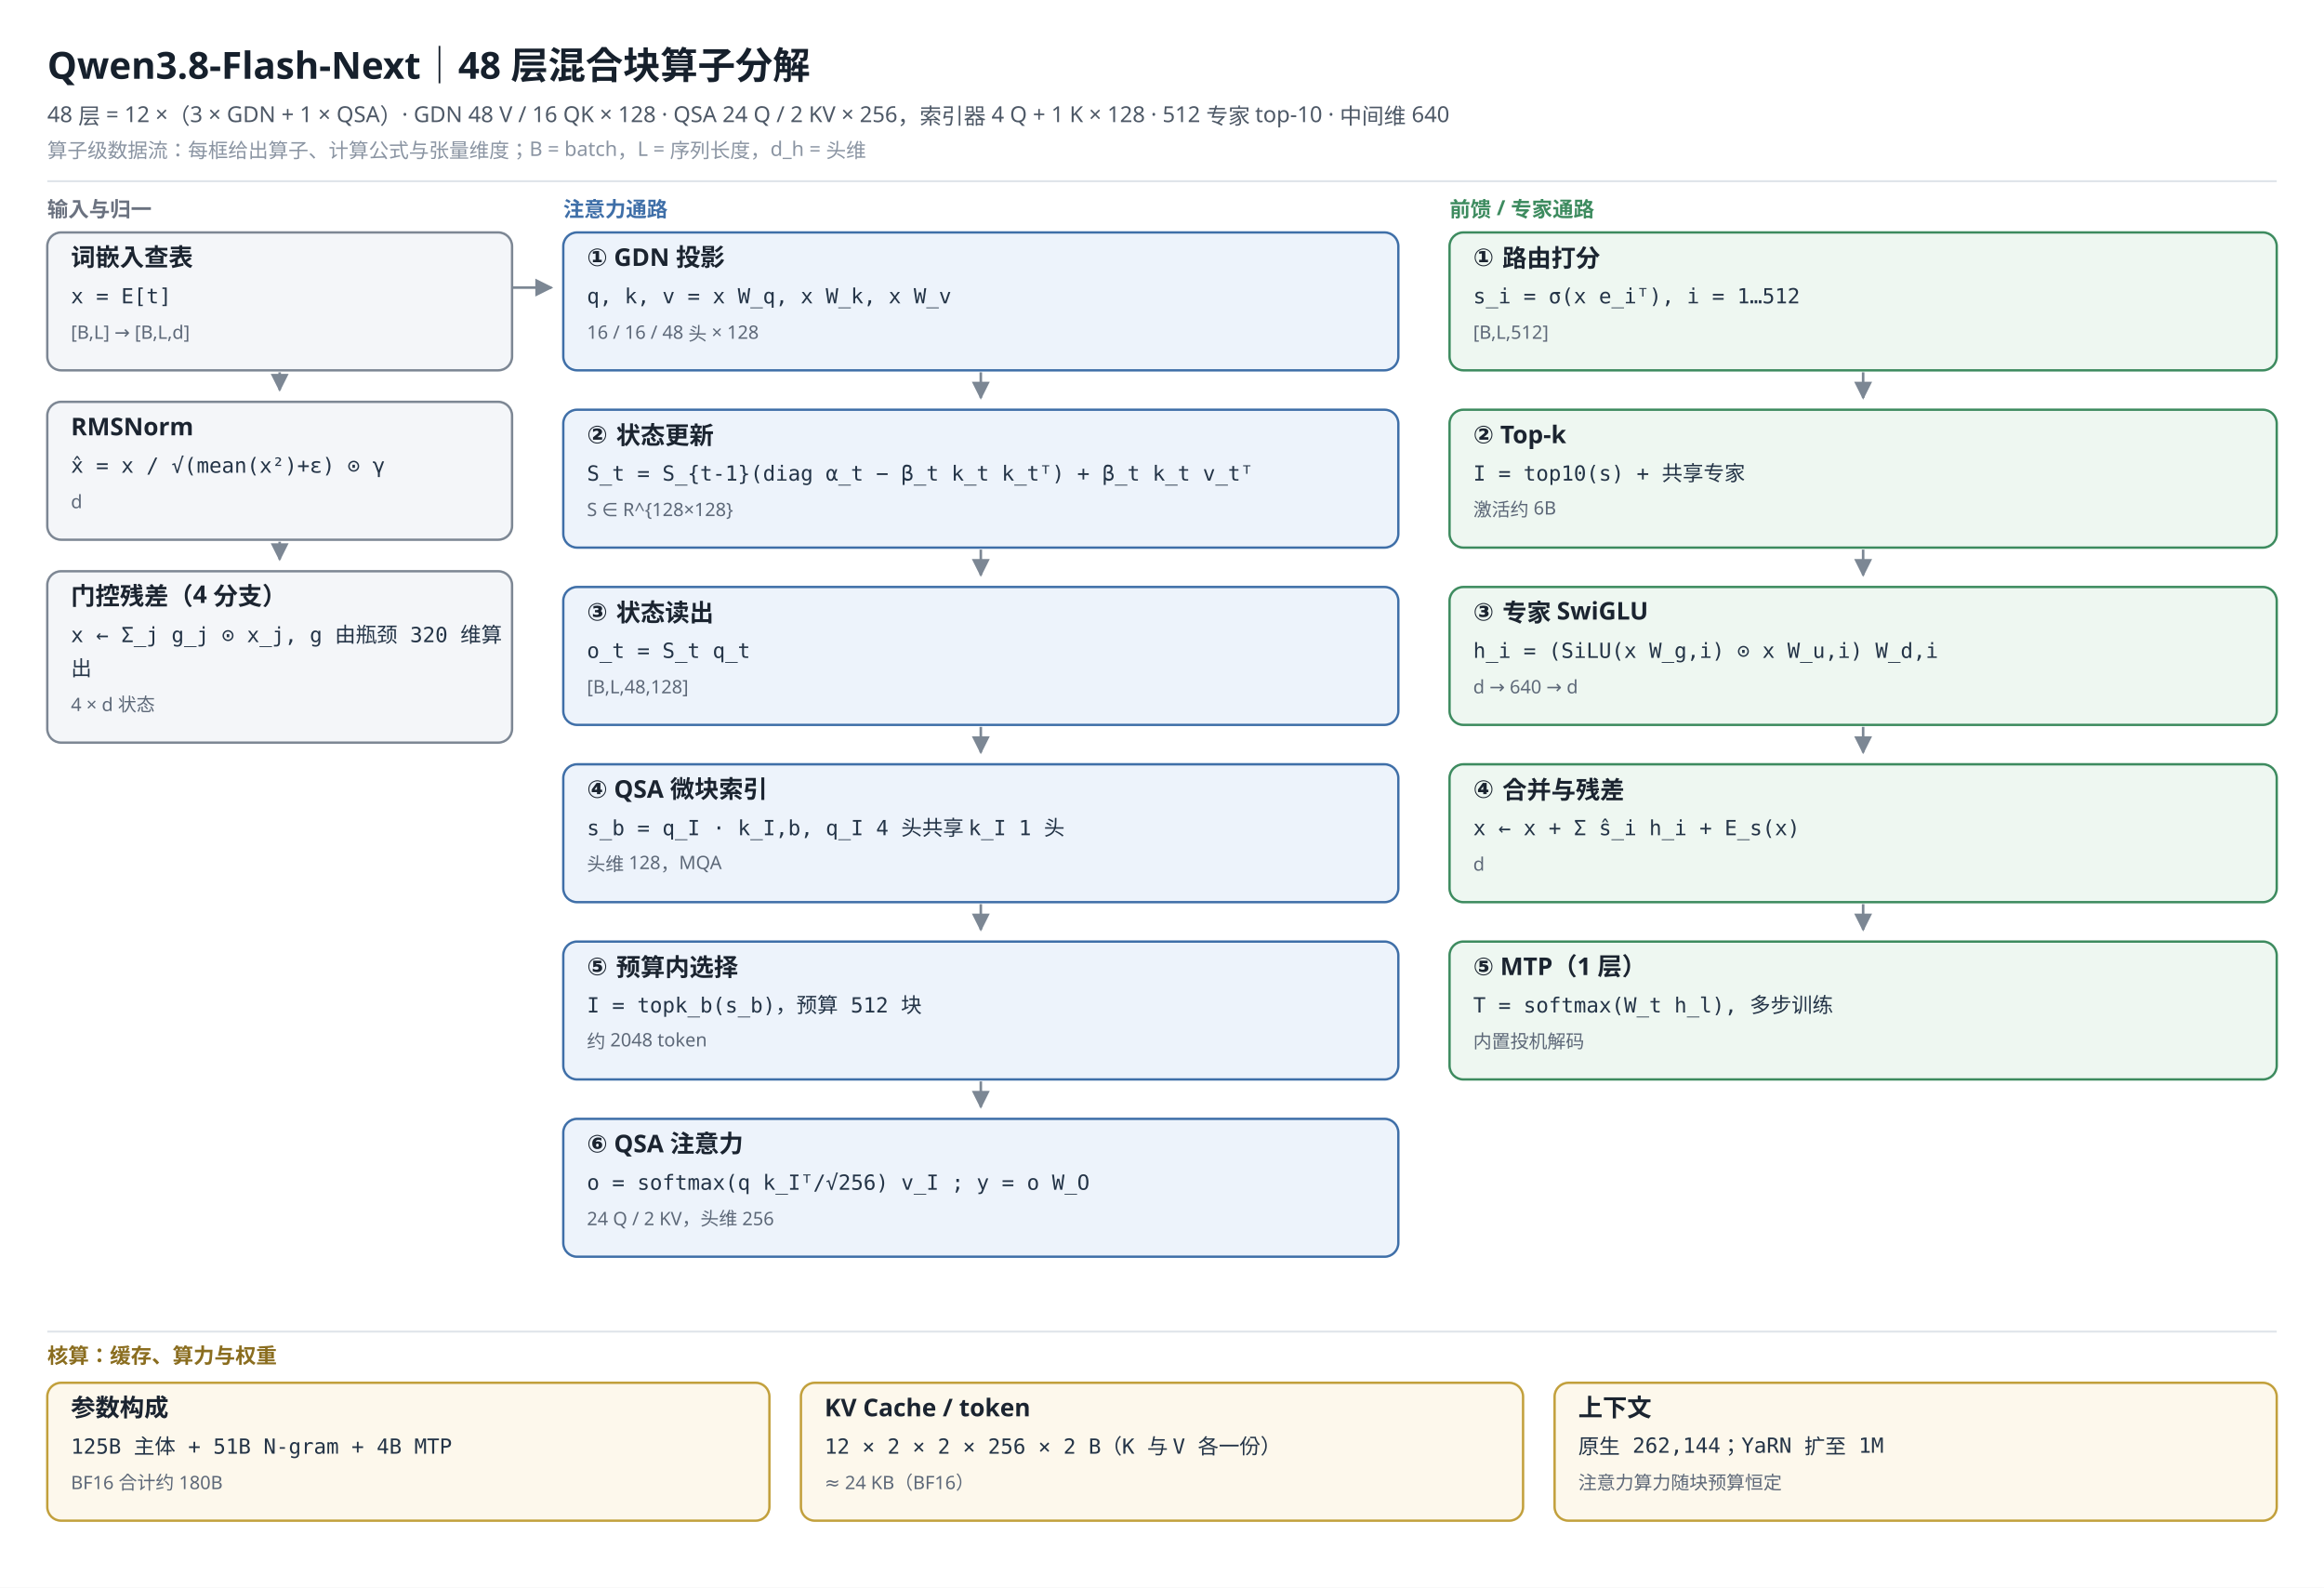
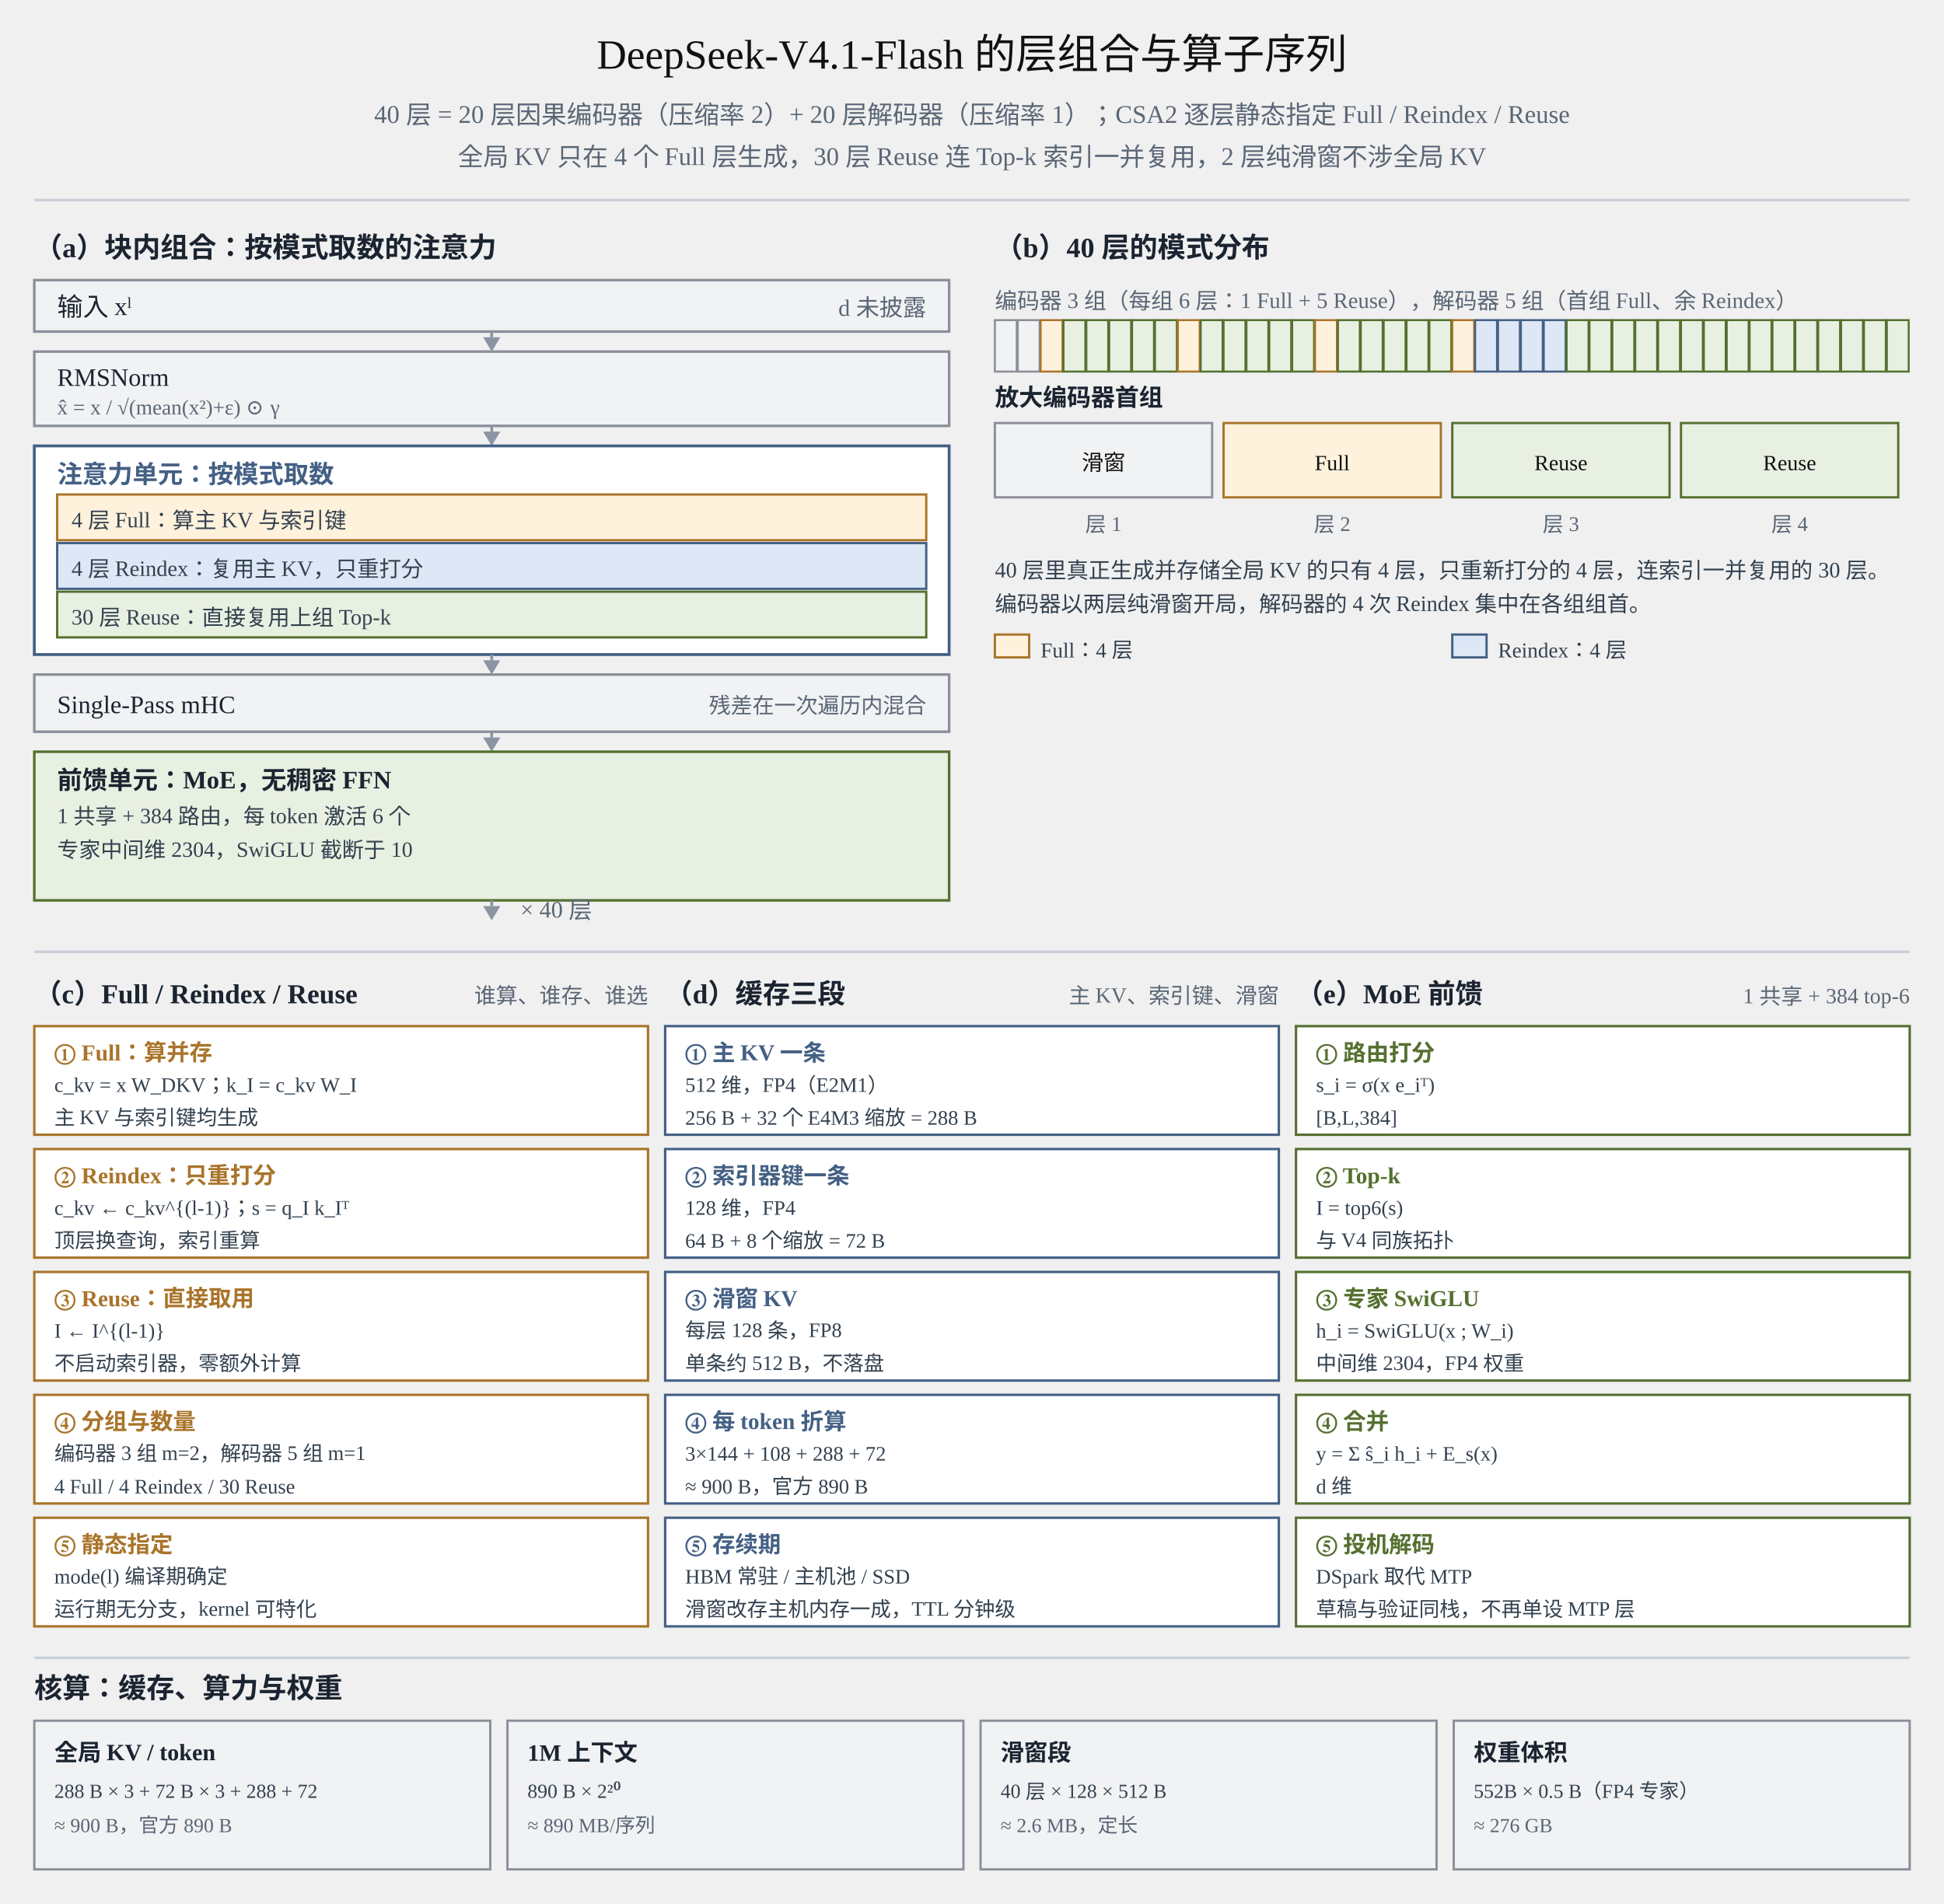
- <svg xmlns="http://www.w3.org/2000/svg" width="1180" height="806" viewBox="0 0 1180 806" font-family="Segoe UI, Microsoft YaHei, PingFang SC, sans-serif">
-   <defs>
-     <marker id="a" viewBox="0 0 10 10" refX="9" refY="5" markerWidth="7" markerHeight="7" orient="auto">
-       <path d="M0,0 L10,5 L0,10 z" fill="#7c8794" />
-     </marker>
-   </defs>
-   <rect width="1180" height="806" fill="#ffffff" />
-   <text x="24" y="40" font-size="19" font-weight="700" fill="#16202c">Qwen3.8-Flash-Next｜48 层混合块算子分解</text>
-   <text x="24" y="62" font-size="11.2" fill="#4d5866">48 层 = 12 ×（3 × GDN + 1 × QSA）· GDN 48 V / 16 QK × 128 · QSA 24 Q / 2 KV × 256，索引器 4 Q + 1 K × 128 · 512 专家 top-10 · 中间维 640</text>
-   <text x="24" y="80" font-size="10.2" fill="#8a94a2">算子级数据流：每框给出算子、计算公式与张量维度；B = batch，L = 序列长度，d_h = 头维</text>
-   <line x1="24" y1="92" x2="1156" y2="92" stroke="#dfe4ea" stroke-width="1" />
-   <text x="24" y="110" font-size="10.6" font-weight="700" fill="#6b7280">输入与归一</text>
-   <text x="286" y="110" font-size="10.6" font-weight="700" fill="#3f6fa8">注意力通路</text>
-   <text x="736" y="110" font-size="10.6" font-weight="700" fill="#3d8b5f">前馈 / 专家通路</text>
-   <rect x="24" y="118" width="236" height="70" rx="7" fill="#f4f6f9" stroke="#7d8794" stroke-width="1.2" />
-   <text x="36" y="135" font-size="12.4" font-weight="700" fill="#1b2430">词嵌入查表</text>
-   <text x="36" y="154" font-size="10.6" fill="#243447" font-family="Consolas, Cascadia Mono, monospace">x = E[t]</text>
-   <text x="36" y="172" font-size="9.4" fill="#5d6878">[B,L] → [B,L,d]</text>
-   <rect x="24" y="204" width="236" height="70" rx="7" fill="#f4f6f9" stroke="#7d8794" stroke-width="1.2" />
-   <text x="36" y="221" font-size="12.4" font-weight="700" fill="#1b2430">RMSNorm</text>
-   <text x="36" y="240" font-size="10.6" fill="#243447" font-family="Consolas, Cascadia Mono, monospace">x̂ = x / √(mean(x²)+ε) ⊙ γ</text>
-   <text x="36" y="258" font-size="9.4" fill="#5d6878">d</text>
-   <rect x="24" y="290" width="236" height="87" rx="7" fill="#f4f6f9" stroke="#7d8794" stroke-width="1.2" />
-   <text x="36" y="307" font-size="12.4" font-weight="700" fill="#1b2430">门控残差（4 分支）</text>
-   <text x="36" y="326" font-size="10.6" fill="#243447" font-family="Consolas, Cascadia Mono, monospace">x ← Σ_j g_j ⊙ x_j,  g 由瓶颈 320 维算</text>
-   <text x="36" y="343" font-size="10.6" fill="#243447" font-family="Consolas, Cascadia Mono, monospace">出</text>
-   <text x="36" y="361" font-size="9.4" fill="#5d6878">4 × d 状态</text>
-   <rect x="286" y="118" width="424" height="70" rx="7" fill="#edf3fb" stroke="#3f6fa8" stroke-width="1.2" />
-   <text x="298" y="135" font-size="12.4" font-weight="700" fill="#1b2430">① GDN 投影</text>
-   <text x="298" y="154" font-size="10.6" fill="#243447" font-family="Consolas, Cascadia Mono, monospace">q, k, v = x W_q, x W_k, x W_v</text>
-   <text x="298" y="172" font-size="9.4" fill="#5d6878">16 / 16 / 48 头 × 128</text>
-   <rect x="286" y="208" width="424" height="70" rx="7" fill="#edf3fb" stroke="#3f6fa8" stroke-width="1.2" />
-   <text x="298" y="225" font-size="12.4" font-weight="700" fill="#1b2430">② 状态更新</text>
-   <text x="298" y="244" font-size="10.6" fill="#243447" font-family="Consolas, Cascadia Mono, monospace">S_t = S_{t-1}(diag α_t − β_t k_t k_tᵀ) + β_t k_t v_tᵀ</text>
-   <text x="298" y="262" font-size="9.4" fill="#5d6878">S ∈ R^{128×128}</text>
-   <rect x="286" y="298" width="424" height="70" rx="7" fill="#edf3fb" stroke="#3f6fa8" stroke-width="1.2" />
-   <text x="298" y="315" font-size="12.4" font-weight="700" fill="#1b2430">③ 状态读出</text>
-   <text x="298" y="334" font-size="10.6" fill="#243447" font-family="Consolas, Cascadia Mono, monospace">o_t = S_t q_t</text>
-   <text x="298" y="352" font-size="9.4" fill="#5d6878">[B,L,48,128]</text>
-   <rect x="286" y="388" width="424" height="70" rx="7" fill="#edf3fb" stroke="#3f6fa8" stroke-width="1.2" />
-   <text x="298" y="405" font-size="12.4" font-weight="700" fill="#1b2430">④ QSA 微块索引</text>
-   <text x="298" y="424" font-size="10.6" fill="#243447" font-family="Consolas, Cascadia Mono, monospace">s_b = q_I · k_I,b,  q_I 4 头共享 k_I 1 头</text>
-   <text x="298" y="442" font-size="9.4" fill="#5d6878">头维 128，MQA</text>
-   <rect x="286" y="478" width="424" height="70" rx="7" fill="#edf3fb" stroke="#3f6fa8" stroke-width="1.2" />
-   <text x="298" y="495" font-size="12.4" font-weight="700" fill="#1b2430">⑤ 预算内选择</text>
-   <text x="298" y="514" font-size="10.6" fill="#243447" font-family="Consolas, Cascadia Mono, monospace">I = topk_b(s_b)，预算 512 块</text>
-   <text x="298" y="532" font-size="9.4" fill="#5d6878">约 2048 token</text>
-   <rect x="286" y="568" width="424" height="70" rx="7" fill="#edf3fb" stroke="#3f6fa8" stroke-width="1.2" />
-   <text x="298" y="585" font-size="12.4" font-weight="700" fill="#1b2430">⑥ QSA 注意力</text>
-   <text x="298" y="604" font-size="10.6" fill="#243447" font-family="Consolas, Cascadia Mono, monospace">o = softmax(q k_Iᵀ/√256) v_I ;  y = o W_O</text>
-   <text x="298" y="622" font-size="9.4" fill="#5d6878">24 Q / 2 KV，头维 256</text>
-   <rect x="736" y="118" width="420" height="70" rx="7" fill="#eef7f1" stroke="#3d8b5f" stroke-width="1.2" />
-   <text x="748" y="135" font-size="12.4" font-weight="700" fill="#1b2430">① 路由打分</text>
-   <text x="748" y="154" font-size="10.6" fill="#243447" font-family="Consolas, Cascadia Mono, monospace">s_i = σ(x e_iᵀ),  i = 1…512</text>
-   <text x="748" y="172" font-size="9.4" fill="#5d6878">[B,L,512]</text>
-   <rect x="736" y="208" width="420" height="70" rx="7" fill="#eef7f1" stroke="#3d8b5f" stroke-width="1.2" />
-   <text x="748" y="225" font-size="12.4" font-weight="700" fill="#1b2430">② Top-k</text>
-   <text x="748" y="244" font-size="10.6" fill="#243447" font-family="Consolas, Cascadia Mono, monospace">I = top10(s) + 共享专家</text>
-   <text x="748" y="262" font-size="9.4" fill="#5d6878">激活约 6B</text>
-   <rect x="736" y="298" width="420" height="70" rx="7" fill="#eef7f1" stroke="#3d8b5f" stroke-width="1.2" />
-   <text x="748" y="315" font-size="12.4" font-weight="700" fill="#1b2430">③ 专家 SwiGLU</text>
-   <text x="748" y="334" font-size="10.6" fill="#243447" font-family="Consolas, Cascadia Mono, monospace">h_i = (SiLU(x W_g,i) ⊙ x W_u,i) W_d,i</text>
-   <text x="748" y="352" font-size="9.4" fill="#5d6878">d → 640 → d</text>
-   <rect x="736" y="388" width="420" height="70" rx="7" fill="#eef7f1" stroke="#3d8b5f" stroke-width="1.2" />
-   <text x="748" y="405" font-size="12.4" font-weight="700" fill="#1b2430">④ 合并与残差</text>
-   <text x="748" y="424" font-size="10.6" fill="#243447" font-family="Consolas, Cascadia Mono, monospace">x ← x + Σ ŝ_i h_i + E_s(x)</text>
-   <text x="748" y="442" font-size="9.4" fill="#5d6878">d</text>
-   <rect x="736" y="478" width="420" height="70" rx="7" fill="#eef7f1" stroke="#3d8b5f" stroke-width="1.2" />
-   <text x="748" y="495" font-size="12.4" font-weight="700" fill="#1b2430">⑤ MTP（1 层）</text>
-   <text x="748" y="514" font-size="10.6" fill="#243447" font-family="Consolas, Cascadia Mono, monospace">T = softmax(W_t h_l),  多步训练</text>
-   <text x="748" y="532" font-size="9.4" fill="#5d6878">内置投机解码</text>
-   <line x1="142.0" y1="189" x2="142.0" y2="198" stroke="#7c8794" stroke-width="1.3" marker-end="url(#a)" />
-   <line x1="142.0" y1="275" x2="142.0" y2="284" stroke="#7c8794" stroke-width="1.3" marker-end="url(#a)" />
-   <line x1="498.0" y1="189" x2="498.0" y2="202" stroke="#7c8794" stroke-width="1.3" marker-end="url(#a)" />
-   <line x1="498.0" y1="279" x2="498.0" y2="292" stroke="#7c8794" stroke-width="1.3" marker-end="url(#a)" />
-   <line x1="498.0" y1="369" x2="498.0" y2="382" stroke="#7c8794" stroke-width="1.3" marker-end="url(#a)" />
-   <line x1="498.0" y1="459" x2="498.0" y2="472" stroke="#7c8794" stroke-width="1.3" marker-end="url(#a)" />
-   <line x1="498.0" y1="549" x2="498.0" y2="562" stroke="#7c8794" stroke-width="1.3" marker-end="url(#a)" />
-   <line x1="946.0" y1="189" x2="946.0" y2="202" stroke="#7c8794" stroke-width="1.3" marker-end="url(#a)" />
-   <line x1="946.0" y1="279" x2="946.0" y2="292" stroke="#7c8794" stroke-width="1.3" marker-end="url(#a)" />
-   <line x1="946.0" y1="369" x2="946.0" y2="382" stroke="#7c8794" stroke-width="1.3" marker-end="url(#a)" />
-   <line x1="946.0" y1="459" x2="946.0" y2="472" stroke="#7c8794" stroke-width="1.3" marker-end="url(#a)" />
-   <line x1="260" y1="146" x2="280" y2="146" stroke="#7c8794" stroke-width="1.3" marker-end="url(#a)" />
-   <line x1="24" y1="676" x2="1156" y2="676" stroke="#dfe4ea" stroke-width="1" />
-   <text x="24" y="692" font-size="10.6" font-weight="700" fill="#8a6d1f">核算：缓存、算力与权重</text>
-   <rect x="24.0" y="702" width="366.667" height="70" rx="7" fill="#fdf8ec" stroke="#c2a03c" stroke-width="1.2" />
-   <text x="36.0" y="719" font-size="12.4" font-weight="700" fill="#1b2430">参数构成</text>
-   <text x="36.0" y="738" font-size="10.6" fill="#243447" font-family="Consolas, Cascadia Mono, monospace">125B 主体 + 51B N-gram + 4B MTP</text>
-   <text x="36.0" y="756" font-size="9.4" fill="#5d6878">BF16 合计约 180B</text>
-   <rect x="406.667" y="702" width="366.667" height="70" rx="7" fill="#fdf8ec" stroke="#c2a03c" stroke-width="1.2" />
-   <text x="418.667" y="719" font-size="12.4" font-weight="700" fill="#1b2430">KV Cache / token</text>
-   <text x="418.667" y="738" font-size="10.6" fill="#243447" font-family="Consolas, Cascadia Mono, monospace">12 × 2 × 2 × 256 × 2 B（K 与 V 各一份）</text>
-   <text x="418.667" y="756" font-size="9.4" fill="#5d6878">≈ 24 KB（BF16）</text>
-   <rect x="789.333" y="702" width="366.667" height="70" rx="7" fill="#fdf8ec" stroke="#c2a03c" stroke-width="1.2" />
-   <text x="801.333" y="719" font-size="12.4" font-weight="700" fill="#1b2430">上下文</text>
-   <text x="801.333" y="738" font-size="10.6" fill="#243447" font-family="Consolas, Cascadia Mono, monospace">原生 262,144；YaRN 扩至 1M</text>
-   <text x="801.333" y="756" font-size="9.4" fill="#5d6878">注意力算力随块预算恒定</text>
+ <svg xmlns="http://www.w3.org/2000/svg" width="680" height="666" viewBox="0 0 680 666" font-family="Georgia, 'Times New Roman', serif">
+   <text x="340.0" y="24" font-size="14.5" fill="#111111" text-anchor="middle">DeepSeek-V4.1-Flash 的层组合与算子序列</text>
+   <text x="340.0" y="43" font-size="8.9" fill="#5a6675" text-anchor="middle">40 层 = 20 层因果编码器（压缩率 2）+ 20 层解码器（压缩率 1）；CSA2 逐层静态指定 Full / Reindex / Reuse</text>
+   <text x="340.0" y="58" font-size="8.9" fill="#5a6675" text-anchor="middle">全局 KV 只在 4 个 Full 层生成，30 层 Reuse 连 Top-k 索引一并复用，2 层纯滑窗不涉全局 KV</text>
+   <line x1="12" y1="70" x2="668" y2="70" stroke="#c9cfd8" stroke-width="0.9" />
+   <text x="12" y="90" font-size="9.8" fill="#1b2430" font-weight="bold">（a）块内组合：按模式取数的注意力</text>
+   <text x="348" y="90" font-size="9.8" fill="#1b2430" font-weight="bold">（b）40 层的模式分布</text>
+   <g transform="translate(0,98.0)">
+     <rect x="12" y="0.0" width="320" height="18" fill="#f1f2f4" stroke="#8b8f99" stroke-width="0.9" />
+   </g>
+   <g transform="translate(0,98.0)">
+     <text x="20" y="12.5" font-size="9.0" fill="#1b2430">输入 xˡ</text>
+   </g>
+   <g transform="translate(0,98.0)">
+     <text x="324" y="12.5" font-size="8.2" fill="#5a6675" text-anchor="end">d 未披露</text>
+   </g>
+   <g transform="translate(0,98.0)">
+     <line x1="172.0" y1="18.0" x2="172.0" y2="20.0" stroke="#8a94a3" stroke-width="1" />
+     <path d="M169.0,20.0 L172.0,25.0 L175.0,20.0 z" fill="#8a94a3" />
+   </g>
+   <g transform="translate(0,98.0)">
+     <rect x="12" y="25.0" width="320" height="26" fill="#f1f2f4" stroke="#8b8f99" stroke-width="0.9" />
+   </g>
+   <g transform="translate(0,98.0)">
+     <text x="20" y="37.0" font-size="8.8" fill="#1b2430">RMSNorm</text>
+   </g>
+   <g transform="translate(0,98.0)">
+     <text x="20" y="47.0" font-size="7.4" fill="#5a6675">x̂ = x / √(mean(x²)+ε) ⊙ γ</text>
+   </g>
+   <g transform="translate(0,98.0)">
+     <line x1="172.0" y1="51.0" x2="172.0" y2="53.0" stroke="#8a94a3" stroke-width="1" />
+     <path d="M169.0,53.0 L172.0,58.0 L175.0,53.0 z" fill="#8a94a3" />
+   </g>
+   <g transform="translate(0,98.0)">
+     <rect x="12" y="58.0" width="320" height="73" fill="#ffffff" stroke="#446084" stroke-width="1.0" />
+   </g>
+   <g transform="translate(0,98.0)">
+     <text x="20" y="71.0" font-size="8.8" fill="#446084" font-weight="bold">注意力单元：按模式取数</text>
+   </g>
+   <g transform="translate(0,98.0)">
+     <rect x="20" y="75.0" width="304" height="16" fill="#fff2dc" stroke="#a9742a" stroke-width="0.8" />
+   </g>
+   <g transform="translate(0,98.0)">
+     <text x="25" y="86.5" font-size="7.7" fill="#33414f">4 层 Full：算主 KV 与索引键</text>
+   </g>
+   <g transform="translate(0,98.0)">
+     <rect x="20" y="92.0" width="304" height="16" fill="#dde7f5" stroke="#446084" stroke-width="0.8" />
+   </g>
+   <g transform="translate(0,98.0)">
+     <text x="25" y="103.5" font-size="7.7" fill="#33414f">4 层 Reindex：复用主 KV，只重打分</text>
+   </g>
+   <g transform="translate(0,98.0)">
+     <rect x="20" y="109.0" width="304" height="16" fill="#e8f0e2" stroke="#55702f" stroke-width="0.8" />
+   </g>
+   <g transform="translate(0,98.0)">
+     <text x="25" y="120.5" font-size="7.7" fill="#33414f">30 层 Reuse：直接复用上组 Top-k</text>
+   </g>
+   <g transform="translate(0,98.0)">
+     <line x1="172.0" y1="131.0" x2="172.0" y2="133.0" stroke="#8a94a3" stroke-width="1" />
+     <path d="M169.0,133.0 L172.0,138.0 L175.0,133.0 z" fill="#8a94a3" />
+   </g>
+   <g transform="translate(0,98.0)">
+     <rect x="12" y="138.0" width="320" height="20" fill="#f1f2f4" stroke="#8b8f99" stroke-width="0.9" />
+   </g>
+   <g transform="translate(0,98.0)">
+     <text x="20" y="151.5" font-size="8.8" fill="#1b2430">Single-Pass mHC</text>
+   </g>
+   <g transform="translate(0,98.0)">
+     <text x="324" y="151.5" font-size="7.6" fill="#5a6675" text-anchor="end">残差在一次遍历内混合</text>
+   </g>
+   <g transform="translate(0,98.0)">
+     <line x1="172.0" y1="158.0" x2="172.0" y2="160.0" stroke="#8a94a3" stroke-width="1" />
+     <path d="M169.0,160.0 L172.0,165.0 L175.0,160.0 z" fill="#8a94a3" />
+   </g>
+   <g transform="translate(0,98.0)">
+     <rect x="12" y="165.0" width="320" height="52" fill="#e8f0e2" stroke="#55702f" stroke-width="0.9" />
+   </g>
+   <g transform="translate(0,98.0)">
+     <text x="20" y="178.0" font-size="8.8" fill="#1b2430" font-weight="bold">前馈单元：MoE，无稠密 FFN</text>
+   </g>
+   <g transform="translate(0,98.0)">
+     <text x="20" y="190.0" font-size="7.6" fill="#33414f">1 共享 + 384 路由，每 token 激活 6 个</text>
+   </g>
+   <g transform="translate(0,98.0)">
+     <text x="20" y="202.0" font-size="7.6" fill="#33414f">专家中间维 2304，SwiGLU 截断于 10</text>
+   </g>
+   <g transform="translate(0,98.0)">
+     <line x1="172.0" y1="217.0" x2="172.0" y2="219.0" stroke="#8a94a3" stroke-width="1" />
+     <path d="M169.0,219.0 L172.0,224.0 L175.0,219.0 z" fill="#8a94a3" />
+   </g>
+   <g transform="translate(0,98.0)">
+     <text x="182.0" y="223.0" font-size="8.2" fill="#5a6675">× 40 层</text>
+   </g>
+   <g transform="translate(0,98.0)">
+     <text x="348" y="10.0" font-size="7.8" fill="#5a6675">编码器 3 组（每组 6 层：1 Full + 5 Reuse），解码器 5 组（首组 Full、余 Reindex）</text>
+   </g>
+   <g transform="translate(0,98.0)">
+     <rect x="348.0" y="14.0" width="7.65" height="18" fill="#f1f2f4" stroke="#8b8f99" stroke-width="0.7" />
+   </g>
+   <g transform="translate(0,98.0)">
+     <rect x="356.0" y="14.0" width="7.65" height="18" fill="#f1f2f4" stroke="#8b8f99" stroke-width="0.7" />
+   </g>
+   <g transform="translate(0,98.0)">
+     <rect x="364.0" y="14.0" width="7.65" height="18" fill="#fff2dc" stroke="#a9742a" stroke-width="0.7" />
+   </g>
+   <g transform="translate(0,98.0)">
+     <rect x="372.0" y="14.0" width="7.65" height="18" fill="#e8f0e2" stroke="#55702f" stroke-width="0.7" />
+   </g>
+   <g transform="translate(0,98.0)">
+     <rect x="380.0" y="14.0" width="7.65" height="18" fill="#e8f0e2" stroke="#55702f" stroke-width="0.7" />
+   </g>
+   <g transform="translate(0,98.0)">
+     <rect x="388.0" y="14.0" width="7.65" height="18" fill="#e8f0e2" stroke="#55702f" stroke-width="0.7" />
+   </g>
+   <g transform="translate(0,98.0)">
+     <rect x="396.0" y="14.0" width="7.65" height="18" fill="#e8f0e2" stroke="#55702f" stroke-width="0.7" />
+   </g>
+   <g transform="translate(0,98.0)">
+     <rect x="404.0" y="14.0" width="7.65" height="18" fill="#e8f0e2" stroke="#55702f" stroke-width="0.7" />
+   </g>
+   <g transform="translate(0,98.0)">
+     <rect x="412.0" y="14.0" width="7.65" height="18" fill="#fff2dc" stroke="#a9742a" stroke-width="0.7" />
+   </g>
+   <g transform="translate(0,98.0)">
+     <rect x="420.0" y="14.0" width="7.65" height="18" fill="#e8f0e2" stroke="#55702f" stroke-width="0.7" />
+   </g>
+   <g transform="translate(0,98.0)">
+     <rect x="428.0" y="14.0" width="7.65" height="18" fill="#e8f0e2" stroke="#55702f" stroke-width="0.7" />
+   </g>
+   <g transform="translate(0,98.0)">
+     <rect x="436.0" y="14.0" width="7.65" height="18" fill="#e8f0e2" stroke="#55702f" stroke-width="0.7" />
+   </g>
+   <g transform="translate(0,98.0)">
+     <rect x="444.0" y="14.0" width="7.65" height="18" fill="#e8f0e2" stroke="#55702f" stroke-width="0.7" />
+   </g>
+   <g transform="translate(0,98.0)">
+     <rect x="452.0" y="14.0" width="7.65" height="18" fill="#e8f0e2" stroke="#55702f" stroke-width="0.7" />
+   </g>
+   <g transform="translate(0,98.0)">
+     <rect x="460.0" y="14.0" width="7.65" height="18" fill="#fff2dc" stroke="#a9742a" stroke-width="0.7" />
+   </g>
+   <g transform="translate(0,98.0)">
+     <rect x="468.0" y="14.0" width="7.65" height="18" fill="#e8f0e2" stroke="#55702f" stroke-width="0.7" />
+   </g>
+   <g transform="translate(0,98.0)">
+     <rect x="476.0" y="14.0" width="7.65" height="18" fill="#e8f0e2" stroke="#55702f" stroke-width="0.7" />
+   </g>
+   <g transform="translate(0,98.0)">
+     <rect x="484.0" y="14.0" width="7.65" height="18" fill="#e8f0e2" stroke="#55702f" stroke-width="0.7" />
+   </g>
+   <g transform="translate(0,98.0)">
+     <rect x="492.0" y="14.0" width="7.65" height="18" fill="#e8f0e2" stroke="#55702f" stroke-width="0.7" />
+   </g>
+   <g transform="translate(0,98.0)">
+     <rect x="500.0" y="14.0" width="7.65" height="18" fill="#e8f0e2" stroke="#55702f" stroke-width="0.7" />
+   </g>
+   <g transform="translate(0,98.0)">
+     <rect x="508.0" y="14.0" width="7.65" height="18" fill="#fff2dc" stroke="#a9742a" stroke-width="0.7" />
+   </g>
+   <g transform="translate(0,98.0)">
+     <rect x="516.0" y="14.0" width="7.65" height="18" fill="#dde7f5" stroke="#446084" stroke-width="0.7" />
+   </g>
+   <g transform="translate(0,98.0)">
+     <rect x="524.0" y="14.0" width="7.65" height="18" fill="#dde7f5" stroke="#446084" stroke-width="0.7" />
+   </g>
+   <g transform="translate(0,98.0)">
+     <rect x="532.0" y="14.0" width="7.65" height="18" fill="#dde7f5" stroke="#446084" stroke-width="0.7" />
+   </g>
+   <g transform="translate(0,98.0)">
+     <rect x="540.0" y="14.0" width="7.65" height="18" fill="#dde7f5" stroke="#446084" stroke-width="0.7" />
+   </g>
+   <g transform="translate(0,98.0)">
+     <rect x="548.0" y="14.0" width="7.65" height="18" fill="#e8f0e2" stroke="#55702f" stroke-width="0.7" />
+   </g>
+   <g transform="translate(0,98.0)">
+     <rect x="556.0" y="14.0" width="7.65" height="18" fill="#e8f0e2" stroke="#55702f" stroke-width="0.7" />
+   </g>
+   <g transform="translate(0,98.0)">
+     <rect x="564.0" y="14.0" width="7.65" height="18" fill="#e8f0e2" stroke="#55702f" stroke-width="0.7" />
+   </g>
+   <g transform="translate(0,98.0)">
+     <rect x="572.0" y="14.0" width="7.65" height="18" fill="#e8f0e2" stroke="#55702f" stroke-width="0.7" />
+   </g>
+   <g transform="translate(0,98.0)">
+     <rect x="580.0" y="14.0" width="7.65" height="18" fill="#e8f0e2" stroke="#55702f" stroke-width="0.7" />
+   </g>
+   <g transform="translate(0,98.0)">
+     <rect x="588.0" y="14.0" width="7.65" height="18" fill="#e8f0e2" stroke="#55702f" stroke-width="0.7" />
+   </g>
+   <g transform="translate(0,98.0)">
+     <rect x="596.0" y="14.0" width="7.65" height="18" fill="#e8f0e2" stroke="#55702f" stroke-width="0.7" />
+   </g>
+   <g transform="translate(0,98.0)">
+     <rect x="604.0" y="14.0" width="7.65" height="18" fill="#e8f0e2" stroke="#55702f" stroke-width="0.7" />
+   </g>
+   <g transform="translate(0,98.0)">
+     <rect x="612.0" y="14.0" width="7.65" height="18" fill="#e8f0e2" stroke="#55702f" stroke-width="0.7" />
+   </g>
+   <g transform="translate(0,98.0)">
+     <rect x="620.0" y="14.0" width="7.65" height="18" fill="#e8f0e2" stroke="#55702f" stroke-width="0.7" />
+   </g>
+   <g transform="translate(0,98.0)">
+     <rect x="628.0" y="14.0" width="7.65" height="18" fill="#e8f0e2" stroke="#55702f" stroke-width="0.7" />
+   </g>
+   <g transform="translate(0,98.0)">
+     <rect x="636.0" y="14.0" width="7.65" height="18" fill="#e8f0e2" stroke="#55702f" stroke-width="0.7" />
+   </g>
+   <g transform="translate(0,98.0)">
+     <rect x="644.0" y="14.0" width="7.65" height="18" fill="#e8f0e2" stroke="#55702f" stroke-width="0.7" />
+   </g>
+   <g transform="translate(0,98.0)">
+     <rect x="652.0" y="14.0" width="7.65" height="18" fill="#e8f0e2" stroke="#55702f" stroke-width="0.7" />
+   </g>
+   <g transform="translate(0,98.0)">
+     <rect x="660.0" y="14.0" width="7.65" height="18" fill="#e8f0e2" stroke="#55702f" stroke-width="0.7" />
+   </g>
+   <g transform="translate(0,98.0)">
+     <text x="348" y="44.0" font-size="8.4" fill="#1b2430" font-weight="bold">放大编码器首组</text>
+   </g>
+   <g transform="translate(0,98.0)">
+     <rect x="348.0" y="50.0" width="76.0" height="26" fill="#f1f2f4" stroke="#8b8f99" stroke-width="0.8" />
+   </g>
+   <g transform="translate(0,98.0)">
+     <text x="386.0" y="66.5" font-size="7.6" fill="#111111" text-anchor="middle">滑窗</text>
+   </g>
+   <g transform="translate(0,98.0)">
+     <text x="386.0" y="88.0" font-size="7.3" fill="#5a6675" text-anchor="middle">层 1</text>
+   </g>
+   <g transform="translate(0,98.0)">
+     <rect x="428.0" y="50.0" width="76.0" height="26" fill="#fff2dc" stroke="#a9742a" stroke-width="0.8" />
+   </g>
+   <g transform="translate(0,98.0)">
+     <text x="466.0" y="66.5" font-size="7.6" fill="#111111" text-anchor="middle">Full</text>
+   </g>
+   <g transform="translate(0,98.0)">
+     <text x="466.0" y="88.0" font-size="7.3" fill="#5a6675" text-anchor="middle">层 2</text>
+   </g>
+   <g transform="translate(0,98.0)">
+     <rect x="508.0" y="50.0" width="76.0" height="26" fill="#e8f0e2" stroke="#55702f" stroke-width="0.8" />
+   </g>
+   <g transform="translate(0,98.0)">
+     <text x="546.0" y="66.5" font-size="7.6" fill="#111111" text-anchor="middle">Reuse</text>
+   </g>
+   <g transform="translate(0,98.0)">
+     <text x="546.0" y="88.0" font-size="7.3" fill="#5a6675" text-anchor="middle">层 3</text>
+   </g>
+   <g transform="translate(0,98.0)">
+     <rect x="588.0" y="50.0" width="76.0" height="26" fill="#e8f0e2" stroke="#55702f" stroke-width="0.8" />
+   </g>
+   <g transform="translate(0,98.0)">
+     <text x="626.0" y="66.5" font-size="7.6" fill="#111111" text-anchor="middle">Reuse</text>
+   </g>
+   <g transform="translate(0,98.0)">
+     <text x="626.0" y="88.0" font-size="7.3" fill="#5a6675" text-anchor="middle">层 4</text>
+   </g>
+   <g transform="translate(0,98.0)">
+     <text x="348" y="104.0" font-size="7.7" fill="#33414f">40 层里真正生成并存储全局 KV 的只有 4 层，只重新打分的 4 层，连索引一并复用的 30 层。</text>
+   </g>
+   <g transform="translate(0,98.0)">
+     <text x="348" y="116.0" font-size="7.7" fill="#33414f">编码器以两层纯滑窗开局，解码器的 4 次 Reindex 集中在各组组首。</text>
+   </g>
+   <g transform="translate(0,98.0)">
+     <rect x="348" y="124.0" width="12" height="8" fill="#fff2dc" stroke="#a9742a" stroke-width="0.8" />
+   </g>
+   <g transform="translate(0,98.0)">
+     <text x="364" y="132.0" font-size="7.4" fill="#33414f">Full：4 层</text>
+   </g>
+   <g transform="translate(0,98.0)">
+     <rect x="508" y="124.0" width="12" height="8" fill="#dde7f5" stroke="#446084" stroke-width="0.8" />
+   </g>
+   <g transform="translate(0,98.0)">
+     <text x="524" y="132.0" font-size="7.4" fill="#33414f">Reindex：4 层</text>
+   </g>
+   <line x1="12" y1="333.0" x2="668" y2="333.0" stroke="#c9cfd8" stroke-width="0.9" />
+   <text x="12.0" y="351.0" font-size="9.6" fill="#1b2430" font-weight="bold">（c）Full / Reindex / Reuse</text>
+   <text x="226.667" y="351.0" font-size="7.6" fill="#5a6675" text-anchor="end">谁算、谁存、谁选</text>
+   <rect x="12.0" y="359.0" width="214.667" height="38.0" fill="#ffffff" stroke="#a9742a" stroke-width="0.85" />
+   <text x="19.0" y="371.0" font-size="8.0" fill="#a9742a" font-weight="bold">① Full：算并存</text>
+   <text x="19.0" y="382.0" font-size="7.2" fill="#33414f">c_kv = x W_DKV；k_I = c_kv W_I</text>
+   <text x="19.0" y="393.5" font-size="7.2" fill="#33414f">主 KV 与索引键均生成</text>
+   <rect x="12.0" y="402.0" width="214.667" height="38.0" fill="#ffffff" stroke="#a9742a" stroke-width="0.85" />
+   <text x="19.0" y="414.0" font-size="8.0" fill="#a9742a" font-weight="bold">② Reindex：只重打分</text>
+   <text x="19.0" y="425.0" font-size="7.2" fill="#33414f">c_kv ← c_kv^{(l-1)}；s = q_I k_Iᵀ</text>
+   <text x="19.0" y="436.5" font-size="7.2" fill="#33414f">顶层换查询，索引重算</text>
+   <rect x="12.0" y="445.0" width="214.667" height="38.0" fill="#ffffff" stroke="#a9742a" stroke-width="0.85" />
+   <text x="19.0" y="457.0" font-size="8.0" fill="#a9742a" font-weight="bold">③ Reuse：直接取用</text>
+   <text x="19.0" y="468.0" font-size="7.2" fill="#33414f">I ← I^{(l-1)}</text>
+   <text x="19.0" y="479.5" font-size="7.2" fill="#33414f">不启动索引器，零额外计算</text>
+   <rect x="12.0" y="488.0" width="214.667" height="38.0" fill="#ffffff" stroke="#a9742a" stroke-width="0.85" />
+   <text x="19.0" y="500.0" font-size="8.0" fill="#a9742a" font-weight="bold">④ 分组与数量</text>
+   <text x="19.0" y="511.0" font-size="7.2" fill="#33414f">编码器 3 组 m=2，解码器 5 组 m=1</text>
+   <text x="19.0" y="522.5" font-size="7.2" fill="#33414f">4 Full / 4 Reindex / 30 Reuse</text>
+   <rect x="12.0" y="531.0" width="214.667" height="38.0" fill="#ffffff" stroke="#a9742a" stroke-width="0.85" />
+   <text x="19.0" y="543.0" font-size="8.0" fill="#a9742a" font-weight="bold">⑤ 静态指定</text>
+   <text x="19.0" y="554.0" font-size="7.2" fill="#33414f">mode(l) 编译期确定</text>
+   <text x="19.0" y="565.5" font-size="7.2" fill="#33414f">运行期无分支，kernel 可特化</text>
+   <text x="232.667" y="351.0" font-size="9.6" fill="#1b2430" font-weight="bold">（d）缓存三段</text>
+   <text x="447.333" y="351.0" font-size="7.6" fill="#5a6675" text-anchor="end">主 KV、索引键、滑窗</text>
+   <rect x="232.667" y="359.0" width="214.667" height="38.0" fill="#ffffff" stroke="#446084" stroke-width="0.85" />
+   <text x="239.667" y="371.0" font-size="8.0" fill="#446084" font-weight="bold">① 主 KV 一条</text>
+   <text x="239.667" y="382.0" font-size="7.2" fill="#33414f">512 维，FP4（E2M1）</text>
+   <text x="239.667" y="393.5" font-size="7.2" fill="#33414f">256 B + 32 个 E4M3 缩放 = 288 B</text>
+   <rect x="232.667" y="402.0" width="214.667" height="38.0" fill="#ffffff" stroke="#446084" stroke-width="0.85" />
+   <text x="239.667" y="414.0" font-size="8.0" fill="#446084" font-weight="bold">② 索引器键一条</text>
+   <text x="239.667" y="425.0" font-size="7.2" fill="#33414f">128 维，FP4</text>
+   <text x="239.667" y="436.5" font-size="7.2" fill="#33414f">64 B + 8 个缩放 = 72 B</text>
+   <rect x="232.667" y="445.0" width="214.667" height="38.0" fill="#ffffff" stroke="#446084" stroke-width="0.85" />
+   <text x="239.667" y="457.0" font-size="8.0" fill="#446084" font-weight="bold">③ 滑窗 KV</text>
+   <text x="239.667" y="468.0" font-size="7.2" fill="#33414f">每层 128 条，FP8</text>
+   <text x="239.667" y="479.5" font-size="7.2" fill="#33414f">单条约 512 B，不落盘</text>
+   <rect x="232.667" y="488.0" width="214.667" height="38.0" fill="#ffffff" stroke="#446084" stroke-width="0.85" />
+   <text x="239.667" y="500.0" font-size="8.0" fill="#446084" font-weight="bold">④ 每 token 折算</text>
+   <text x="239.667" y="511.0" font-size="7.2" fill="#33414f">3×144 + 108 + 288 + 72</text>
+   <text x="239.667" y="522.5" font-size="7.2" fill="#33414f">≈ 900 B，官方 890 B</text>
+   <rect x="232.667" y="531.0" width="214.667" height="38.0" fill="#ffffff" stroke="#446084" stroke-width="0.85" />
+   <text x="239.667" y="543.0" font-size="8.0" fill="#446084" font-weight="bold">⑤ 存续期</text>
+   <text x="239.667" y="554.0" font-size="7.2" fill="#33414f">HBM 常驻 / 主机池 / SSD</text>
+   <text x="239.667" y="565.5" font-size="7.2" fill="#33414f">滑窗改存主机内存一成，TTL 分钟级</text>
+   <text x="453.333" y="351.0" font-size="9.6" fill="#1b2430" font-weight="bold">（e）MoE 前馈</text>
+   <text x="668.0" y="351.0" font-size="7.6" fill="#5a6675" text-anchor="end">1 共享 + 384 top-6</text>
+   <rect x="453.333" y="359.0" width="214.667" height="38.0" fill="#ffffff" stroke="#55702f" stroke-width="0.85" />
+   <text x="460.333" y="371.0" font-size="8.0" fill="#55702f" font-weight="bold">① 路由打分</text>
+   <text x="460.333" y="382.0" font-size="7.2" fill="#33414f">s_i = σ(x e_iᵀ)</text>
+   <text x="460.333" y="393.5" font-size="7.2" fill="#33414f">[B,L,384]</text>
+   <rect x="453.333" y="402.0" width="214.667" height="38.0" fill="#ffffff" stroke="#55702f" stroke-width="0.85" />
+   <text x="460.333" y="414.0" font-size="8.0" fill="#55702f" font-weight="bold">② Top-k</text>
+   <text x="460.333" y="425.0" font-size="7.2" fill="#33414f">I = top6(s)</text>
+   <text x="460.333" y="436.5" font-size="7.2" fill="#33414f">与 V4 同族拓扑</text>
+   <rect x="453.333" y="445.0" width="214.667" height="38.0" fill="#ffffff" stroke="#55702f" stroke-width="0.85" />
+   <text x="460.333" y="457.0" font-size="8.0" fill="#55702f" font-weight="bold">③ 专家 SwiGLU</text>
+   <text x="460.333" y="468.0" font-size="7.2" fill="#33414f">h_i = SwiGLU(x ; W_i)</text>
+   <text x="460.333" y="479.5" font-size="7.2" fill="#33414f">中间维 2304，FP4 权重</text>
+   <rect x="453.333" y="488.0" width="214.667" height="38.0" fill="#ffffff" stroke="#55702f" stroke-width="0.85" />
+   <text x="460.333" y="500.0" font-size="8.0" fill="#55702f" font-weight="bold">④ 合并</text>
+   <text x="460.333" y="511.0" font-size="7.2" fill="#33414f">y = Σ ŝ_i h_i + E_s(x)</text>
+   <text x="460.333" y="522.5" font-size="7.2" fill="#33414f">d 维</text>
+   <rect x="453.333" y="531.0" width="214.667" height="38.0" fill="#ffffff" stroke="#55702f" stroke-width="0.85" />
+   <text x="460.333" y="543.0" font-size="8.0" fill="#55702f" font-weight="bold">⑤ 投机解码</text>
+   <text x="460.333" y="554.0" font-size="7.2" fill="#33414f">DSpark 取代 MTP</text>
+   <text x="460.333" y="565.5" font-size="7.2" fill="#33414f">草稿与验证同栈，不再单设 MTP 层</text>
+   <line x1="12" y1="580.0" x2="668" y2="580.0" stroke="#c9cfd8" stroke-width="0.9" />
+   <text x="12" y="594.0" font-size="9.8" fill="#1b2430" font-weight="bold">核算：缓存、算力与权重</text>
+   <rect x="12.0" y="602.0" width="159.5" height="52" fill="#f1f2f4" stroke="#8b8f99" stroke-width="0.8" />
+   <text x="19.0" y="616.0" font-size="8.2" fill="#1b2430" font-weight="bold">全局 KV / token</text>
+   <text x="19.0" y="629.0" font-size="7.0" fill="#33414f">288 B × 3 + 72 B × 3 + 288 + 72</text>
+   <text x="19.0" y="641.0" font-size="7.0" fill="#5a6675">≈ 900 B，官方 890 B</text>
+   <rect x="177.5" y="602.0" width="159.5" height="52" fill="#f1f2f4" stroke="#8b8f99" stroke-width="0.8" />
+   <text x="184.5" y="616.0" font-size="8.2" fill="#1b2430" font-weight="bold">1M 上下文</text>
+   <text x="184.5" y="629.0" font-size="7.0" fill="#33414f">890 B × 2²⁰</text>
+   <text x="184.5" y="641.0" font-size="7.0" fill="#5a6675">≈ 890 MB/序列</text>
+   <rect x="343.0" y="602.0" width="159.5" height="52" fill="#f1f2f4" stroke="#8b8f99" stroke-width="0.8" />
+   <text x="350.0" y="616.0" font-size="8.2" fill="#1b2430" font-weight="bold">滑窗段</text>
+   <text x="350.0" y="629.0" font-size="7.0" fill="#33414f">40 层 × 128 × 512 B</text>
+   <text x="350.0" y="641.0" font-size="7.0" fill="#5a6675">≈ 2.6 MB，定长</text>
+   <rect x="508.5" y="602.0" width="159.5" height="52" fill="#f1f2f4" stroke="#8b8f99" stroke-width="0.8" />
+   <text x="515.5" y="616.0" font-size="8.2" fill="#1b2430" font-weight="bold">权重体积</text>
+   <text x="515.5" y="629.0" font-size="7.0" fill="#33414f">552B × 0.5 B（FP4 专家）</text>
+   <text x="515.5" y="641.0" font-size="7.0" fill="#5a6675">≈ 276 GB</text>
</svg>
